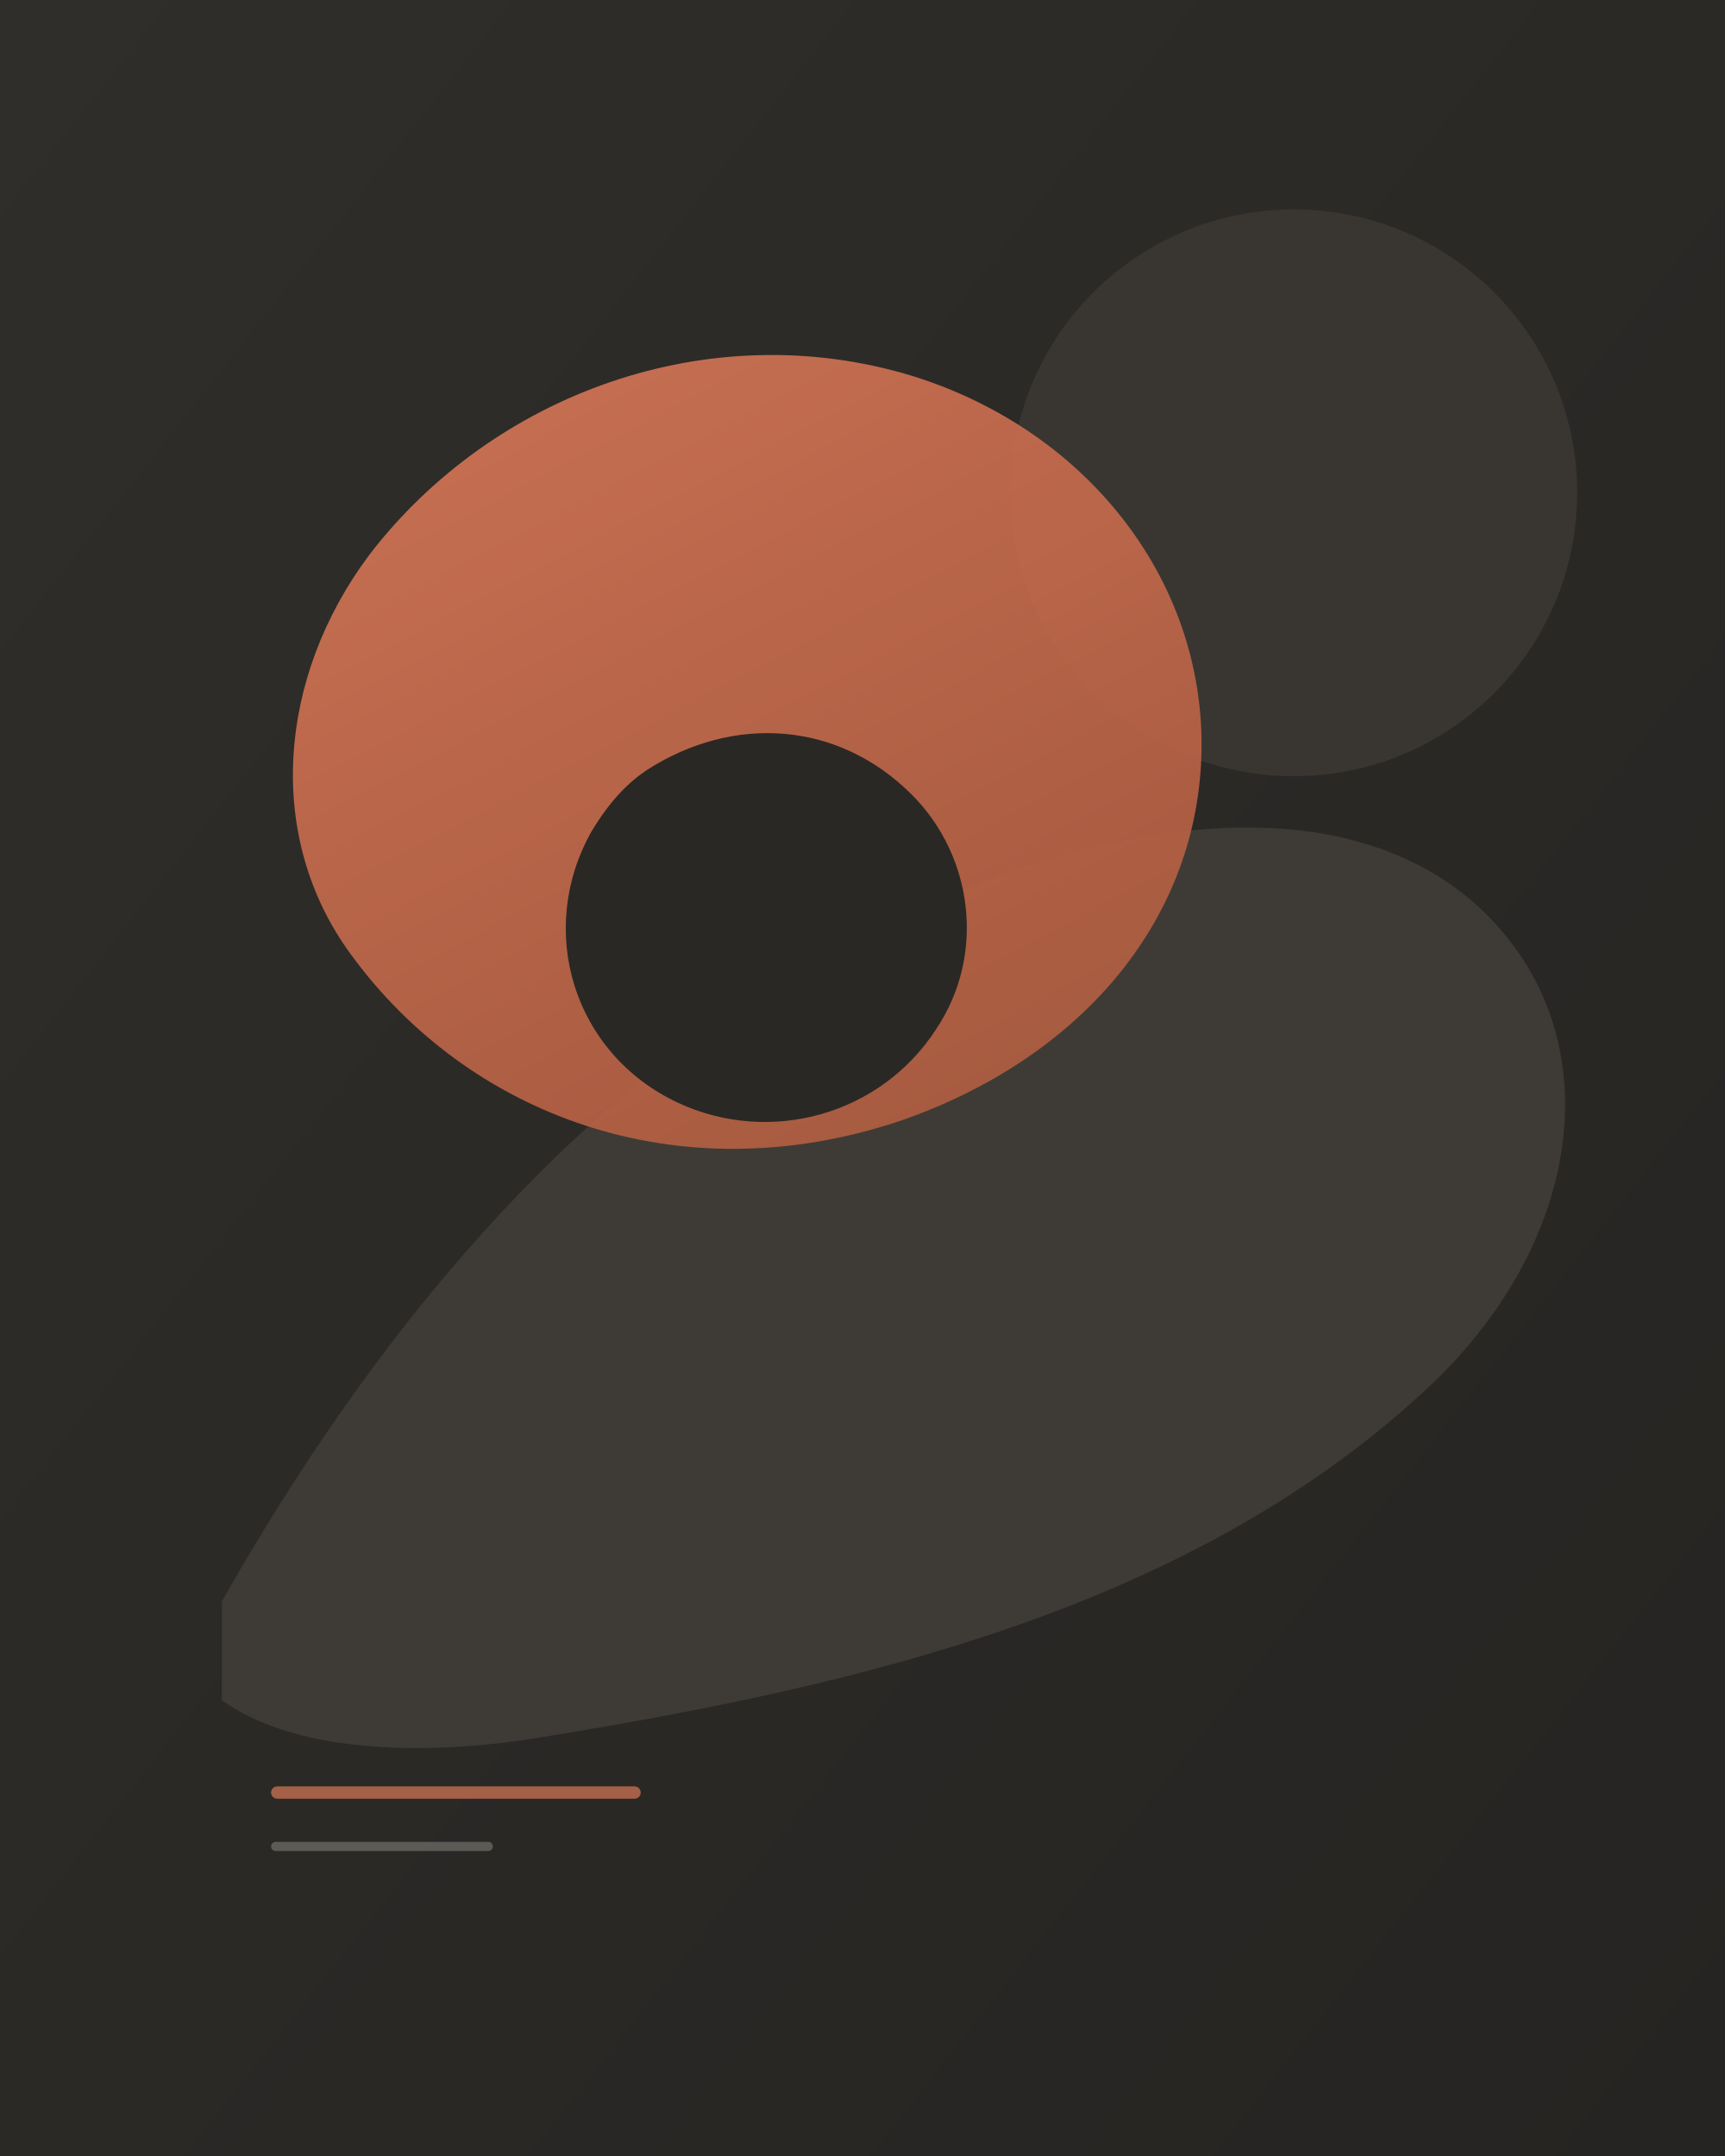
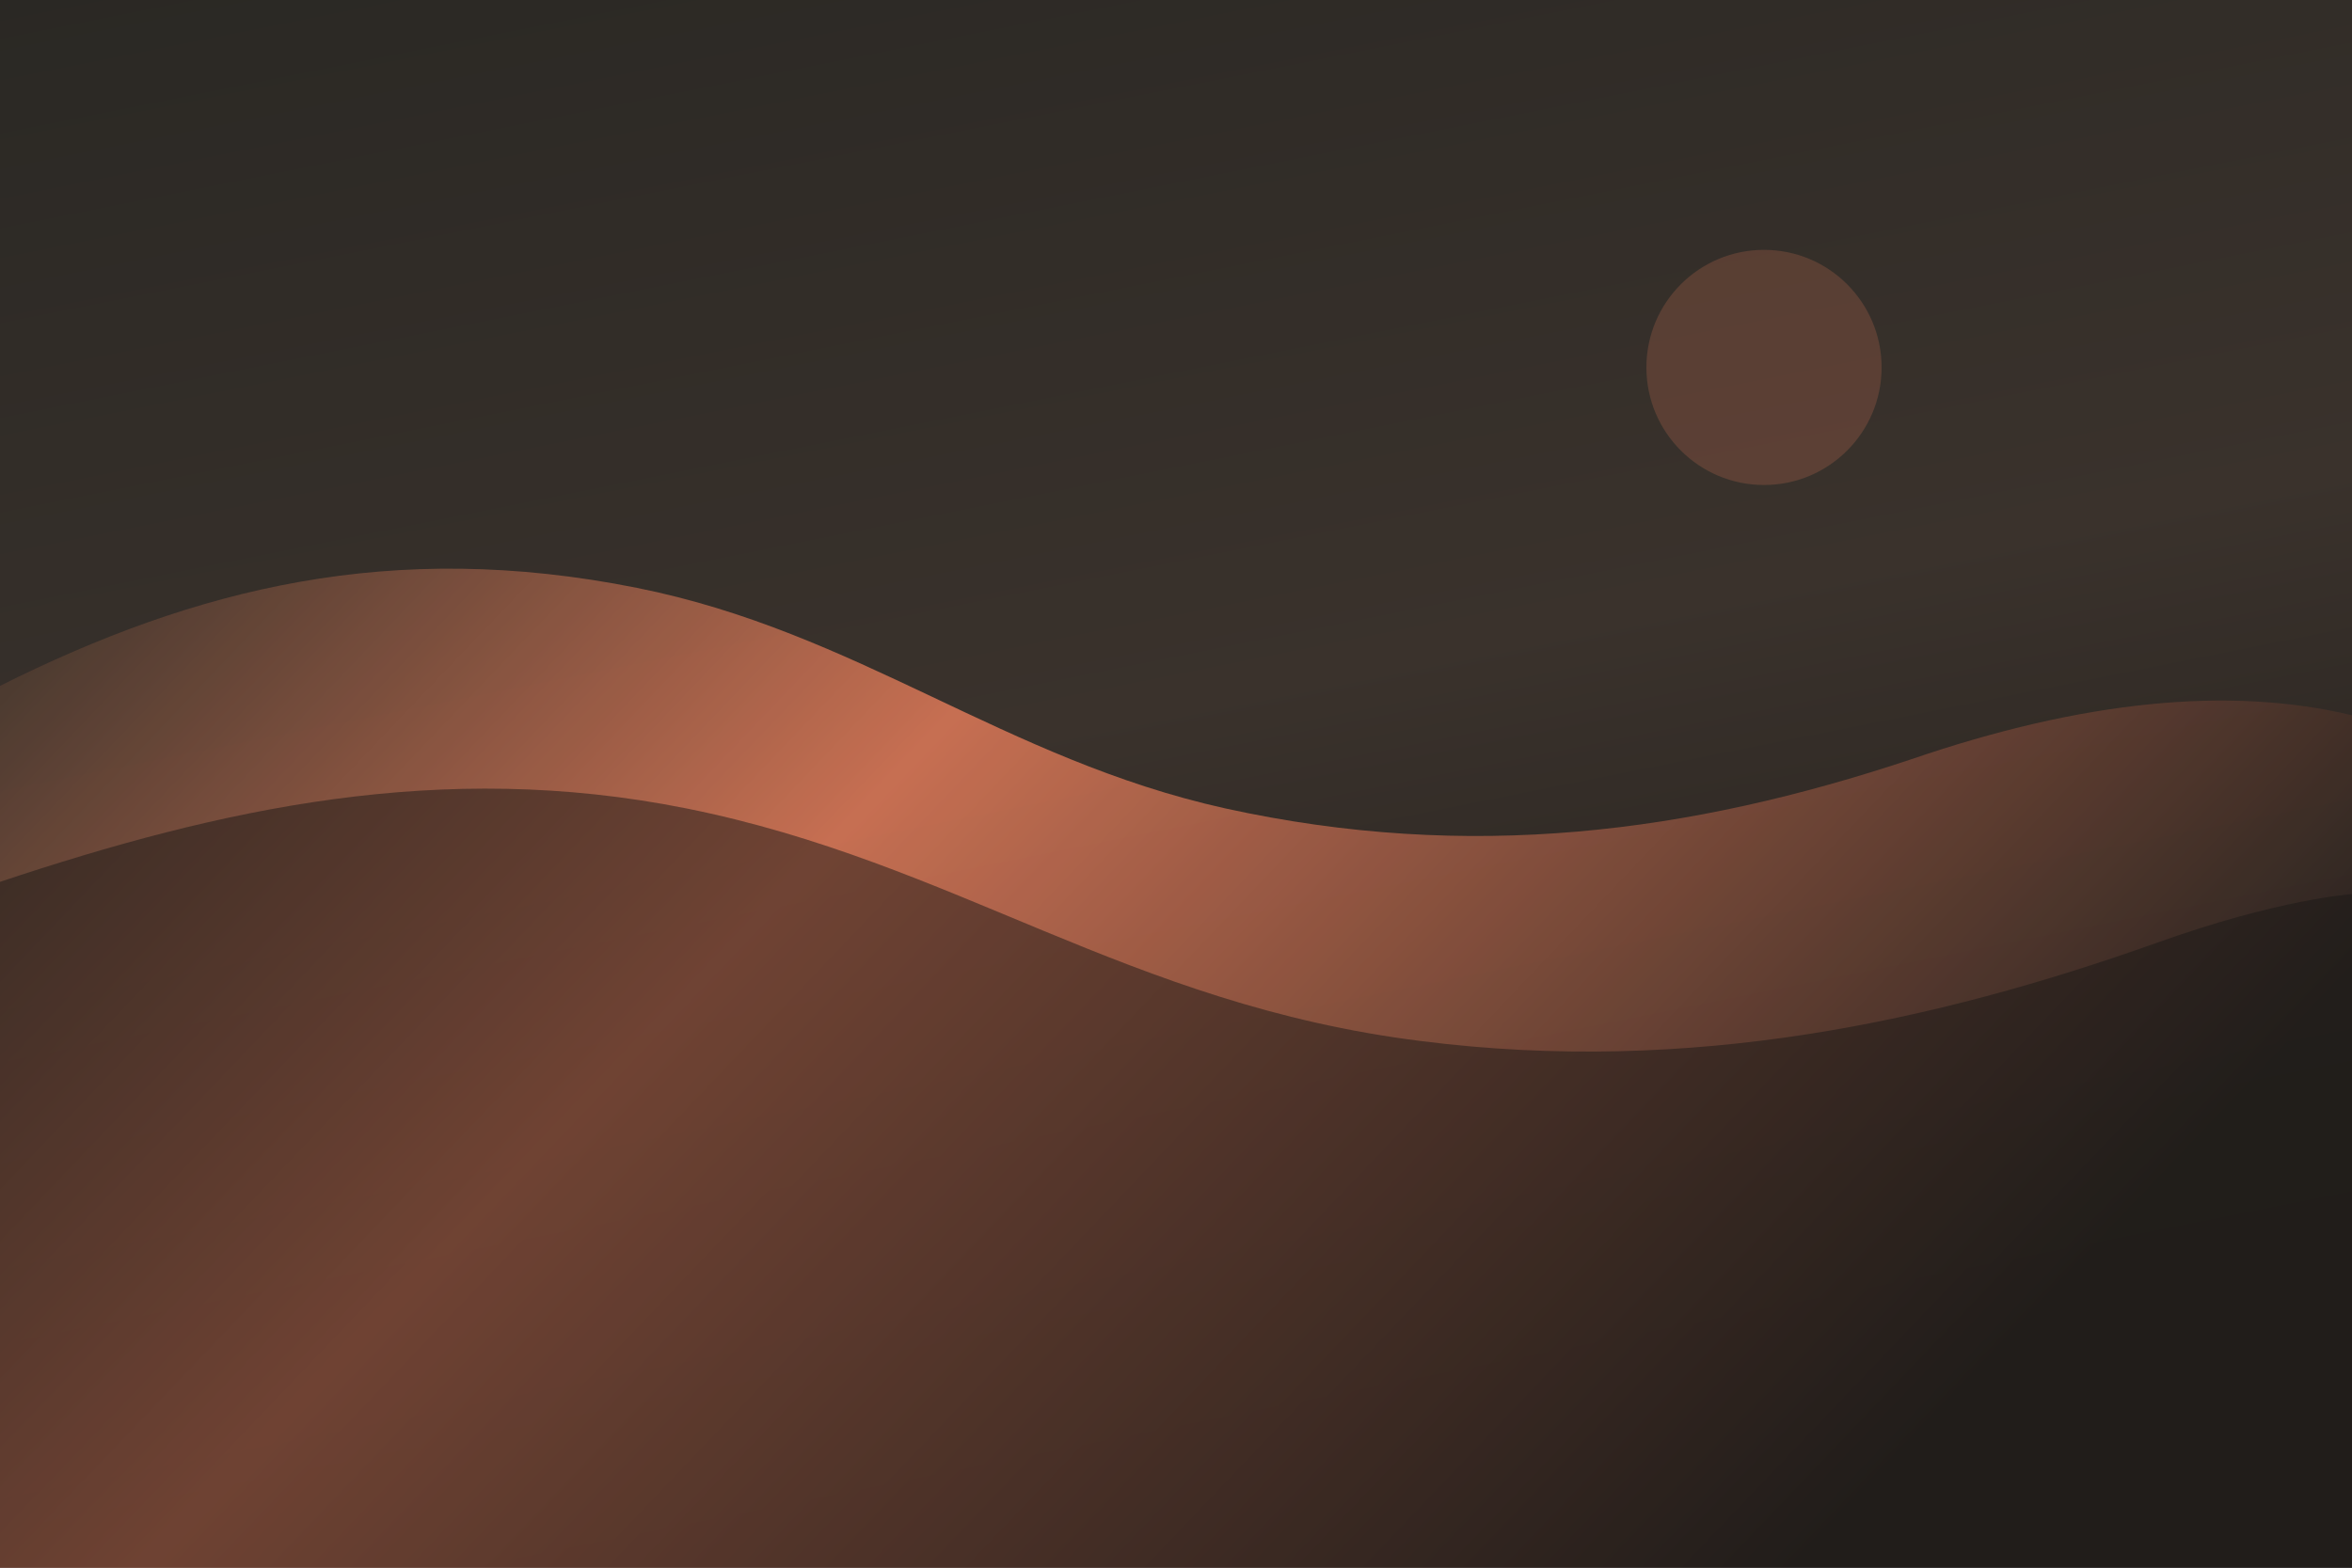
- <svg xmlns="http://www.w3.org/2000/svg" width="560" height="700" viewBox="0 0 560 700" role="img" aria-hidden="true">
+ <svg xmlns="http://www.w3.org/2000/svg" width="960" height="640" viewBox="0 0 960 640" role="img" aria-hidden="true">
  <defs>
-     <linearGradient id="paper" x1="0" y1="0" x2="1" y2="1">
-       <stop offset="0%" stop-color="#2f2e2a" />
-       <stop offset="100%" stop-color="#262422" />
+     <linearGradient id="sky" x1="0" y1="0" x2="0.3" y2="1">
+       <stop offset="0%" stop-color="#2a2824" />
+       <stop offset="55%" stop-color="#3a322c" />
+       <stop offset="100%" stop-color="#1f1c19" />
    </linearGradient>
-     <linearGradient id="ink" x1="0.2" y1="0" x2="0.8" y2="1">
-       <stop offset="0%" stop-color="#d97757" />
-       <stop offset="100%" stop-color="#b05c3f" />
+     <linearGradient id="wave" x1="0" y1="0" x2="1" y2="0.4">
+       <stop offset="0%" stop-color="#3e342c" />
+       <stop offset="40%" stop-color="#d97757" />
+       <stop offset="100%" stop-color="#2a2420" />
    </linearGradient>
  </defs>
-   <rect width="560" height="700" fill="url(#paper)" />
-   <circle cx="420" cy="160" r="92" fill="#3a3731" opacity="0.95" />
-   <path d="M72 520c68-120 150-198 248-234 86-32 148-18 176 28 24 40 12 96-34 138-78 72-188 96-286 112-42 7-82 4-104-12z" fill="#3e3b36" />
-   <path d="M120 180c40-52 110-78 176-58 58 18 96 68 94 124-2 54-40 98-98 118-72 24-140-2-178-54-28-38-24-90 6-130z" fill="url(#ink)" opacity="0.9" />
-   <path d="M210 250c28-18 62-16 86 8 20 20 24 52 8 76-18 28-54 38-84 24-34-16-46-56-28-88 6-10 12-16 18-20z" fill="#2a2824" />
-   <rect x="88" y="580" width="120" height="4" rx="2" fill="#d97757" opacity="0.7" />
-   <rect x="88" y="598" width="72" height="3" rx="1.5" fill="#b9b6ac" opacity="0.35" />
+   <rect width="960" height="640" fill="url(#sky)" />
+   <path d="M0 280c80-40 160-60 260-40 90 18 150 70 240 90 100 22 190 10 280-20 70-24 130-30 180-18v348H0V280z" fill="url(#wave)" opacity="0.88" />
+   <path d="M0 360c90-30 180-50 280-30 110 22 180 80 300 95 110 14 210-8 300-40 50-18 80-20 80-20v275H0V360z" fill="#1a1816" opacity="0.5" />
+   <circle cx="720" cy="150" r="48" fill="#d97757" opacity="0.22" />
</svg>
